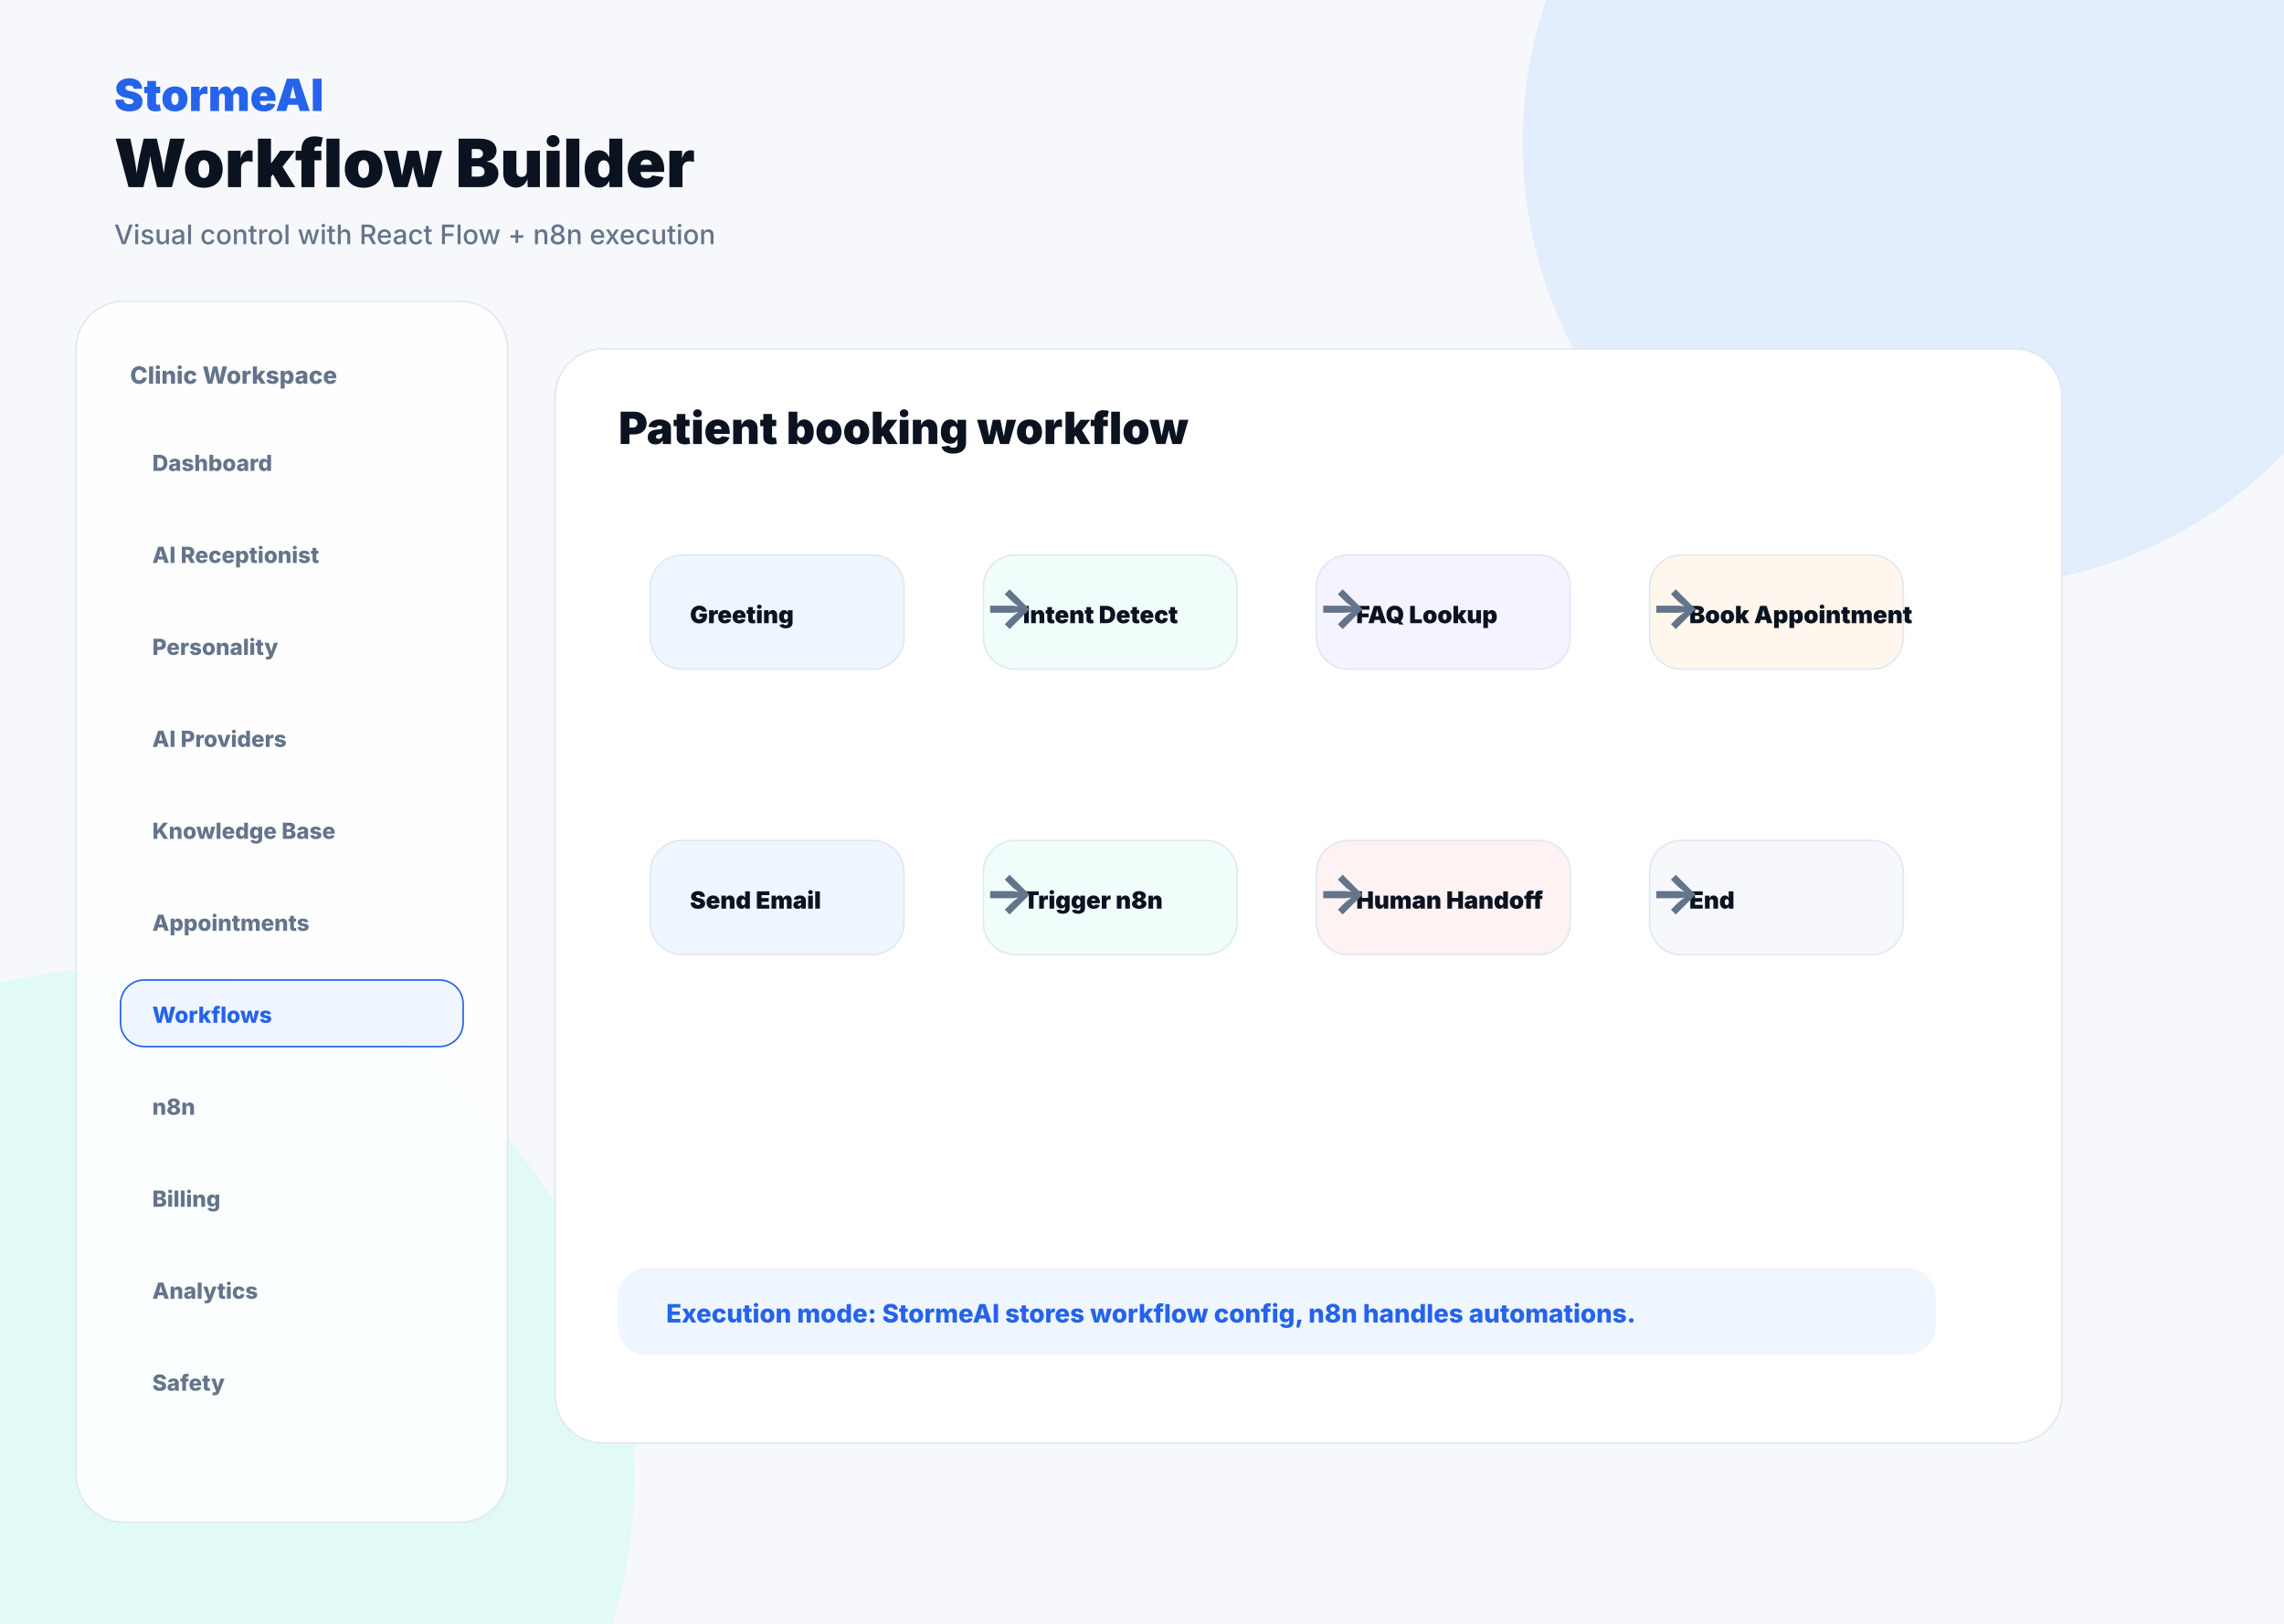
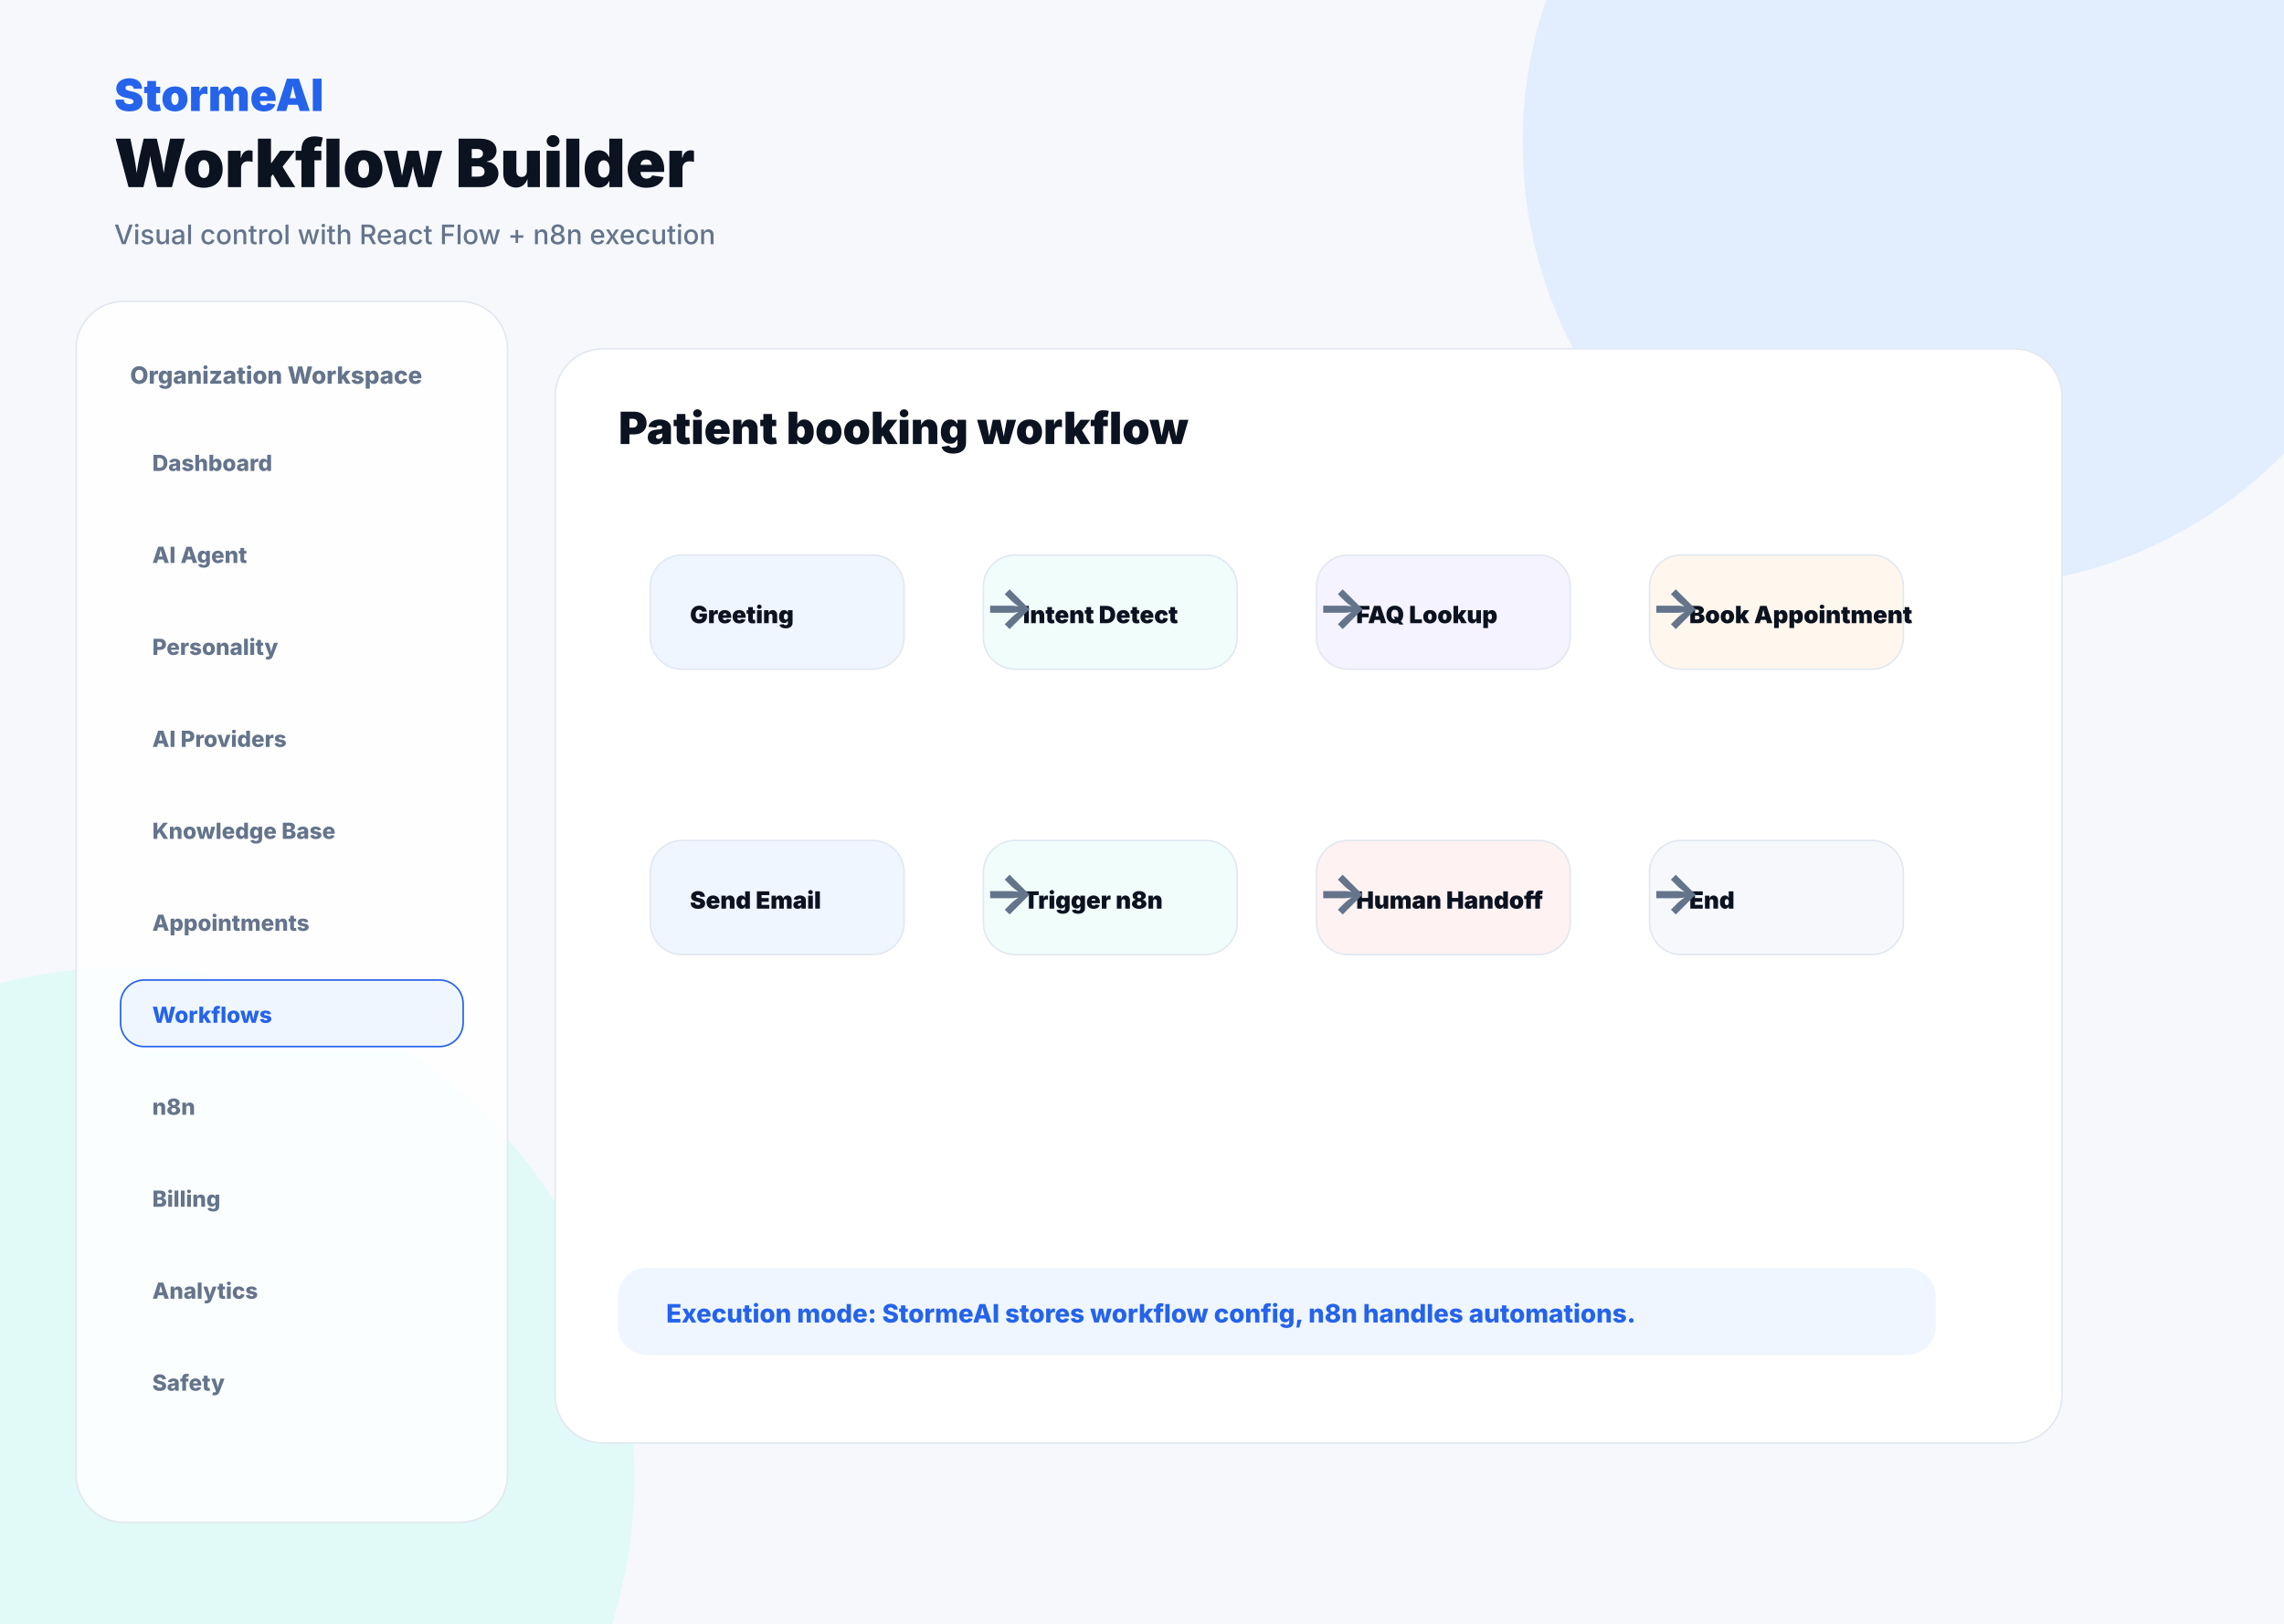
<svg xmlns="http://www.w3.org/2000/svg" width="1440" height="1024" viewBox="0 0 1440 1024" fill="none">
  <defs>
    <filter id="shadow" x="-20%" y="-20%" width="140%" height="140%">
      <feDropShadow dx="0" dy="18" stdDeviation="18" flood-color="#0F172A" flood-opacity="0.08" />
    </filter>
    <linearGradient id="hero" x1="0" y1="0" x2="1" y2="1">
      <stop stop-color="#2563EB" />
      <stop offset="1" stop-color="#14B8A6" />
    </linearGradient>
  </defs>
  <rect width="1440" height="1024" fill="#F6F8FC" />
  <circle cx="1240" cy="90" r="280" fill="#DBEAFE" opacity="0.75" />
  <circle cx="80" cy="930" r="320" fill="#CCFBF1" opacity="0.5" />
  <text x="72" y="70" font-family="Inter, Geist, Arial, sans-serif" font-size="28" font-weight="900" fill="#2563EB">StormeAI</text>
  <text x="72" y="118" font-family="Inter, Geist, Arial, sans-serif" font-size="42" font-weight="850" fill="#0B1220">Workflow Builder</text>
  <text x="72" y="154" font-family="Inter, Geist, Arial, sans-serif" font-size="17" font-weight="500" fill="#64748B">Visual control with React Flow + n8n execution</text>
  <rect x="48" y="190" width="272" height="770" rx="30" fill="rgba(255,255,255,.86)" stroke="#E2E8F0" stroke-width="1" />
-   <text x="82" y="242" font-family="Inter, Geist, Arial, sans-serif" font-size="15" font-weight="800" fill="#64748B">Clinic Workspace</text>
+   <text x="82" y="242" font-family="Inter, Geist, Arial, sans-serif" font-size="15" font-weight="800" fill="#64748B">Organization Workspace</text>
  <rect x="76" y="270" width="216" height="42" rx="15" fill="transparent" stroke="transparent" stroke-width="1" />
  <text x="96" y="297" font-family="Inter, Geist, Arial, sans-serif" font-size="14" font-weight="800" fill="#64748B">Dashboard</text>
  <rect x="76" y="328" width="216" height="42" rx="15" fill="transparent" stroke="transparent" stroke-width="1" />
-   <text x="96" y="355" font-family="Inter, Geist, Arial, sans-serif" font-size="14" font-weight="800" fill="#64748B">AI Receptionist</text>
+   <text x="96" y="355" font-family="Inter, Geist, Arial, sans-serif" font-size="14" font-weight="800" fill="#64748B">AI Agent</text>
  <rect x="76" y="386" width="216" height="42" rx="15" fill="transparent" stroke="transparent" stroke-width="1" />
  <text x="96" y="413" font-family="Inter, Geist, Arial, sans-serif" font-size="14" font-weight="800" fill="#64748B">Personality</text>
  <rect x="76" y="444" width="216" height="42" rx="15" fill="transparent" stroke="transparent" stroke-width="1" />
  <text x="96" y="471" font-family="Inter, Geist, Arial, sans-serif" font-size="14" font-weight="800" fill="#64748B">AI Providers</text>
  <rect x="76" y="502" width="216" height="42" rx="15" fill="transparent" stroke="transparent" stroke-width="1" />
  <text x="96" y="529" font-family="Inter, Geist, Arial, sans-serif" font-size="14" font-weight="800" fill="#64748B">Knowledge Base</text>
  <rect x="76" y="560" width="216" height="42" rx="15" fill="transparent" stroke="transparent" stroke-width="1" />
  <text x="96" y="587" font-family="Inter, Geist, Arial, sans-serif" font-size="14" font-weight="800" fill="#64748B">Appointments</text>
  <rect x="76" y="618" width="216" height="42" rx="15" fill="#EFF6FF" stroke="#2563EB" stroke-width="1" />
  <text x="96" y="645" font-family="Inter, Geist, Arial, sans-serif" font-size="14" font-weight="800" fill="#2563EB">Workflows</text>
  <rect x="76" y="676" width="216" height="42" rx="15" fill="transparent" stroke="transparent" stroke-width="1" />
  <text x="96" y="703" font-family="Inter, Geist, Arial, sans-serif" font-size="14" font-weight="800" fill="#64748B">n8n</text>
  <rect x="76" y="734" width="216" height="42" rx="15" fill="transparent" stroke="transparent" stroke-width="1" />
  <text x="96" y="761" font-family="Inter, Geist, Arial, sans-serif" font-size="14" font-weight="800" fill="#64748B">Billing</text>
  <rect x="76" y="792" width="216" height="42" rx="15" fill="transparent" stroke="transparent" stroke-width="1" />
  <text x="96" y="819" font-family="Inter, Geist, Arial, sans-serif" font-size="14" font-weight="800" fill="#64748B">Analytics</text>
  <rect x="76" y="850" width="216" height="42" rx="15" fill="transparent" stroke="transparent" stroke-width="1" />
  <text x="96" y="877" font-family="Inter, Geist, Arial, sans-serif" font-size="14" font-weight="800" fill="#64748B">Safety</text>
  <rect x="350" y="220" width="950" height="690" rx="30" fill="#FFFFFF" stroke="#E2E8F0" stroke-width="1" />
  <text x="390" y="280" font-family="Inter, Geist, Arial, sans-serif" font-size="28" font-weight="900" fill="#0B1220">Patient booking workflow</text>
  <rect x="410" y="350" width="160" height="72" rx="20" fill="#EFF6FF" stroke="#E2E8F0" stroke-width="1" />
  <text x="435" y="393" font-family="Inter, Geist, Arial, sans-serif" font-size="15" font-weight="850" fill="#0B1220">Greeting</text>
  <rect x="620" y="350" width="160" height="72" rx="20" fill="#F0FDFA" stroke="#E2E8F0" stroke-width="1" />
  <text x="645" y="393" font-family="Inter, Geist, Arial, sans-serif" font-size="15" font-weight="850" fill="#0B1220">Intent Detect</text>
  <rect x="830" y="350" width="160" height="72" rx="20" fill="#F5F3FF" stroke="#E2E8F0" stroke-width="1" />
  <text x="855" y="393" font-family="Inter, Geist, Arial, sans-serif" font-size="15" font-weight="850" fill="#0B1220">FAQ Lookup</text>
  <rect x="1040" y="350" width="160" height="72" rx="20" fill="#FFF7ED" stroke="#E2E8F0" stroke-width="1" />
  <text x="1065" y="393" font-family="Inter, Geist, Arial, sans-serif" font-size="15" font-weight="850" fill="#0B1220">Book Appointment</text>
  <rect x="410" y="530" width="160" height="72" rx="20" fill="#EFF6FF" stroke="#E2E8F0" stroke-width="1" />
  <text x="435" y="573" font-family="Inter, Geist, Arial, sans-serif" font-size="15" font-weight="850" fill="#0B1220">Send Email</text>
  <rect x="620" y="530" width="160" height="72" rx="20" fill="#F0FDFA" stroke="#E2E8F0" stroke-width="1" />
  <text x="645" y="573" font-family="Inter, Geist, Arial, sans-serif" font-size="15" font-weight="850" fill="#0B1220">Trigger n8n</text>
  <rect x="830" y="530" width="160" height="72" rx="20" fill="#FEF2F2" stroke="#E2E8F0" stroke-width="1" />
  <text x="855" y="573" font-family="Inter, Geist, Arial, sans-serif" font-size="15" font-weight="850" fill="#0B1220">Human Handoff</text>
  <rect x="1040" y="530" width="160" height="72" rx="20" fill="#F6F8FC" stroke="#E2E8F0" stroke-width="1" />
  <text x="1065" y="573" font-family="Inter, Geist, Arial, sans-serif" font-size="15" font-weight="850" fill="#0B1220">End</text>
  <text x="620" y="395" font-family="Inter, Geist, Arial, sans-serif" font-size="34" font-weight="800" fill="#64748B">→</text>
  <text x="830" y="395" font-family="Inter, Geist, Arial, sans-serif" font-size="34" font-weight="800" fill="#64748B">→</text>
  <text x="1040" y="395" font-family="Inter, Geist, Arial, sans-serif" font-size="34" font-weight="800" fill="#64748B">→</text>
  <text x="620" y="575" font-family="Inter, Geist, Arial, sans-serif" font-size="34" font-weight="800" fill="#64748B">→</text>
  <text x="830" y="575" font-family="Inter, Geist, Arial, sans-serif" font-size="34" font-weight="800" fill="#64748B">→</text>
  <text x="1040" y="575" font-family="Inter, Geist, Arial, sans-serif" font-size="34" font-weight="800" fill="#64748B">→</text>
  <rect x="390" y="800" width="830" height="54" rx="18" fill="#EFF6FF" stroke="#EFF6FF" stroke-width="1" />
  <text x="420" y="834" font-family="Inter, Geist, Arial, sans-serif" font-size="16" font-weight="800" fill="#2563EB">Execution mode: StormeAI stores workflow config, n8n handles automations.</text>
</svg>
